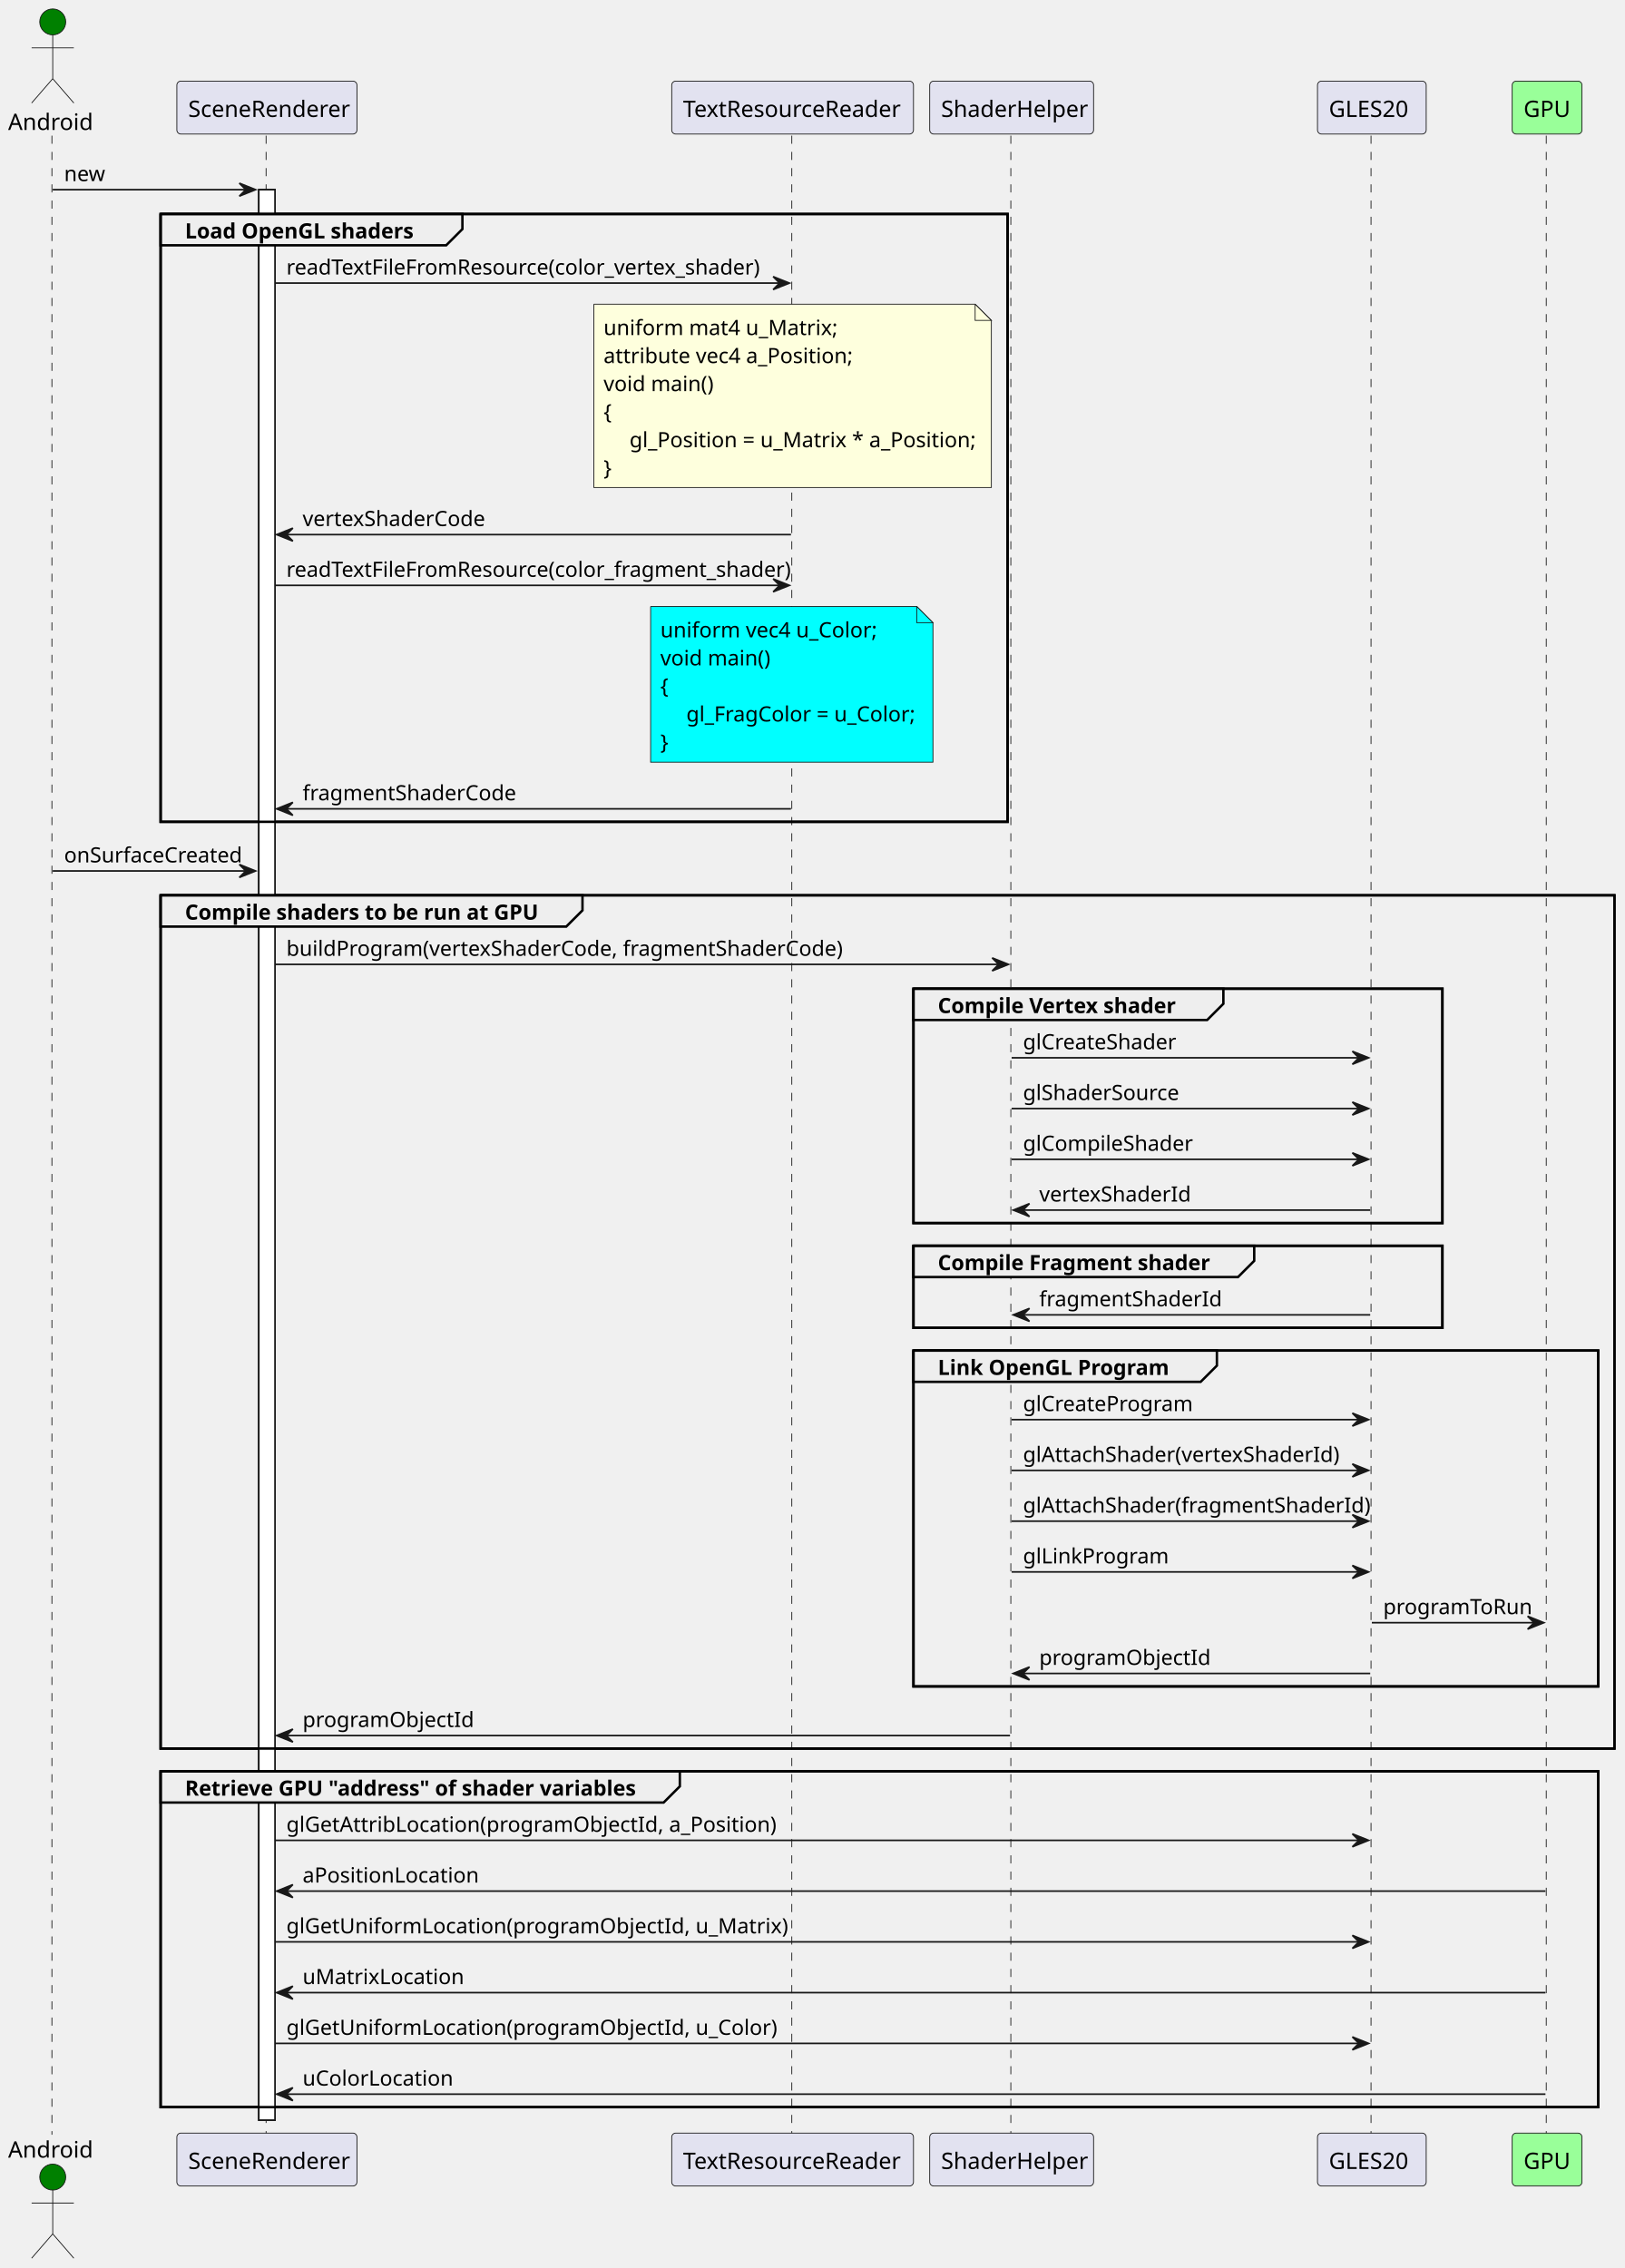
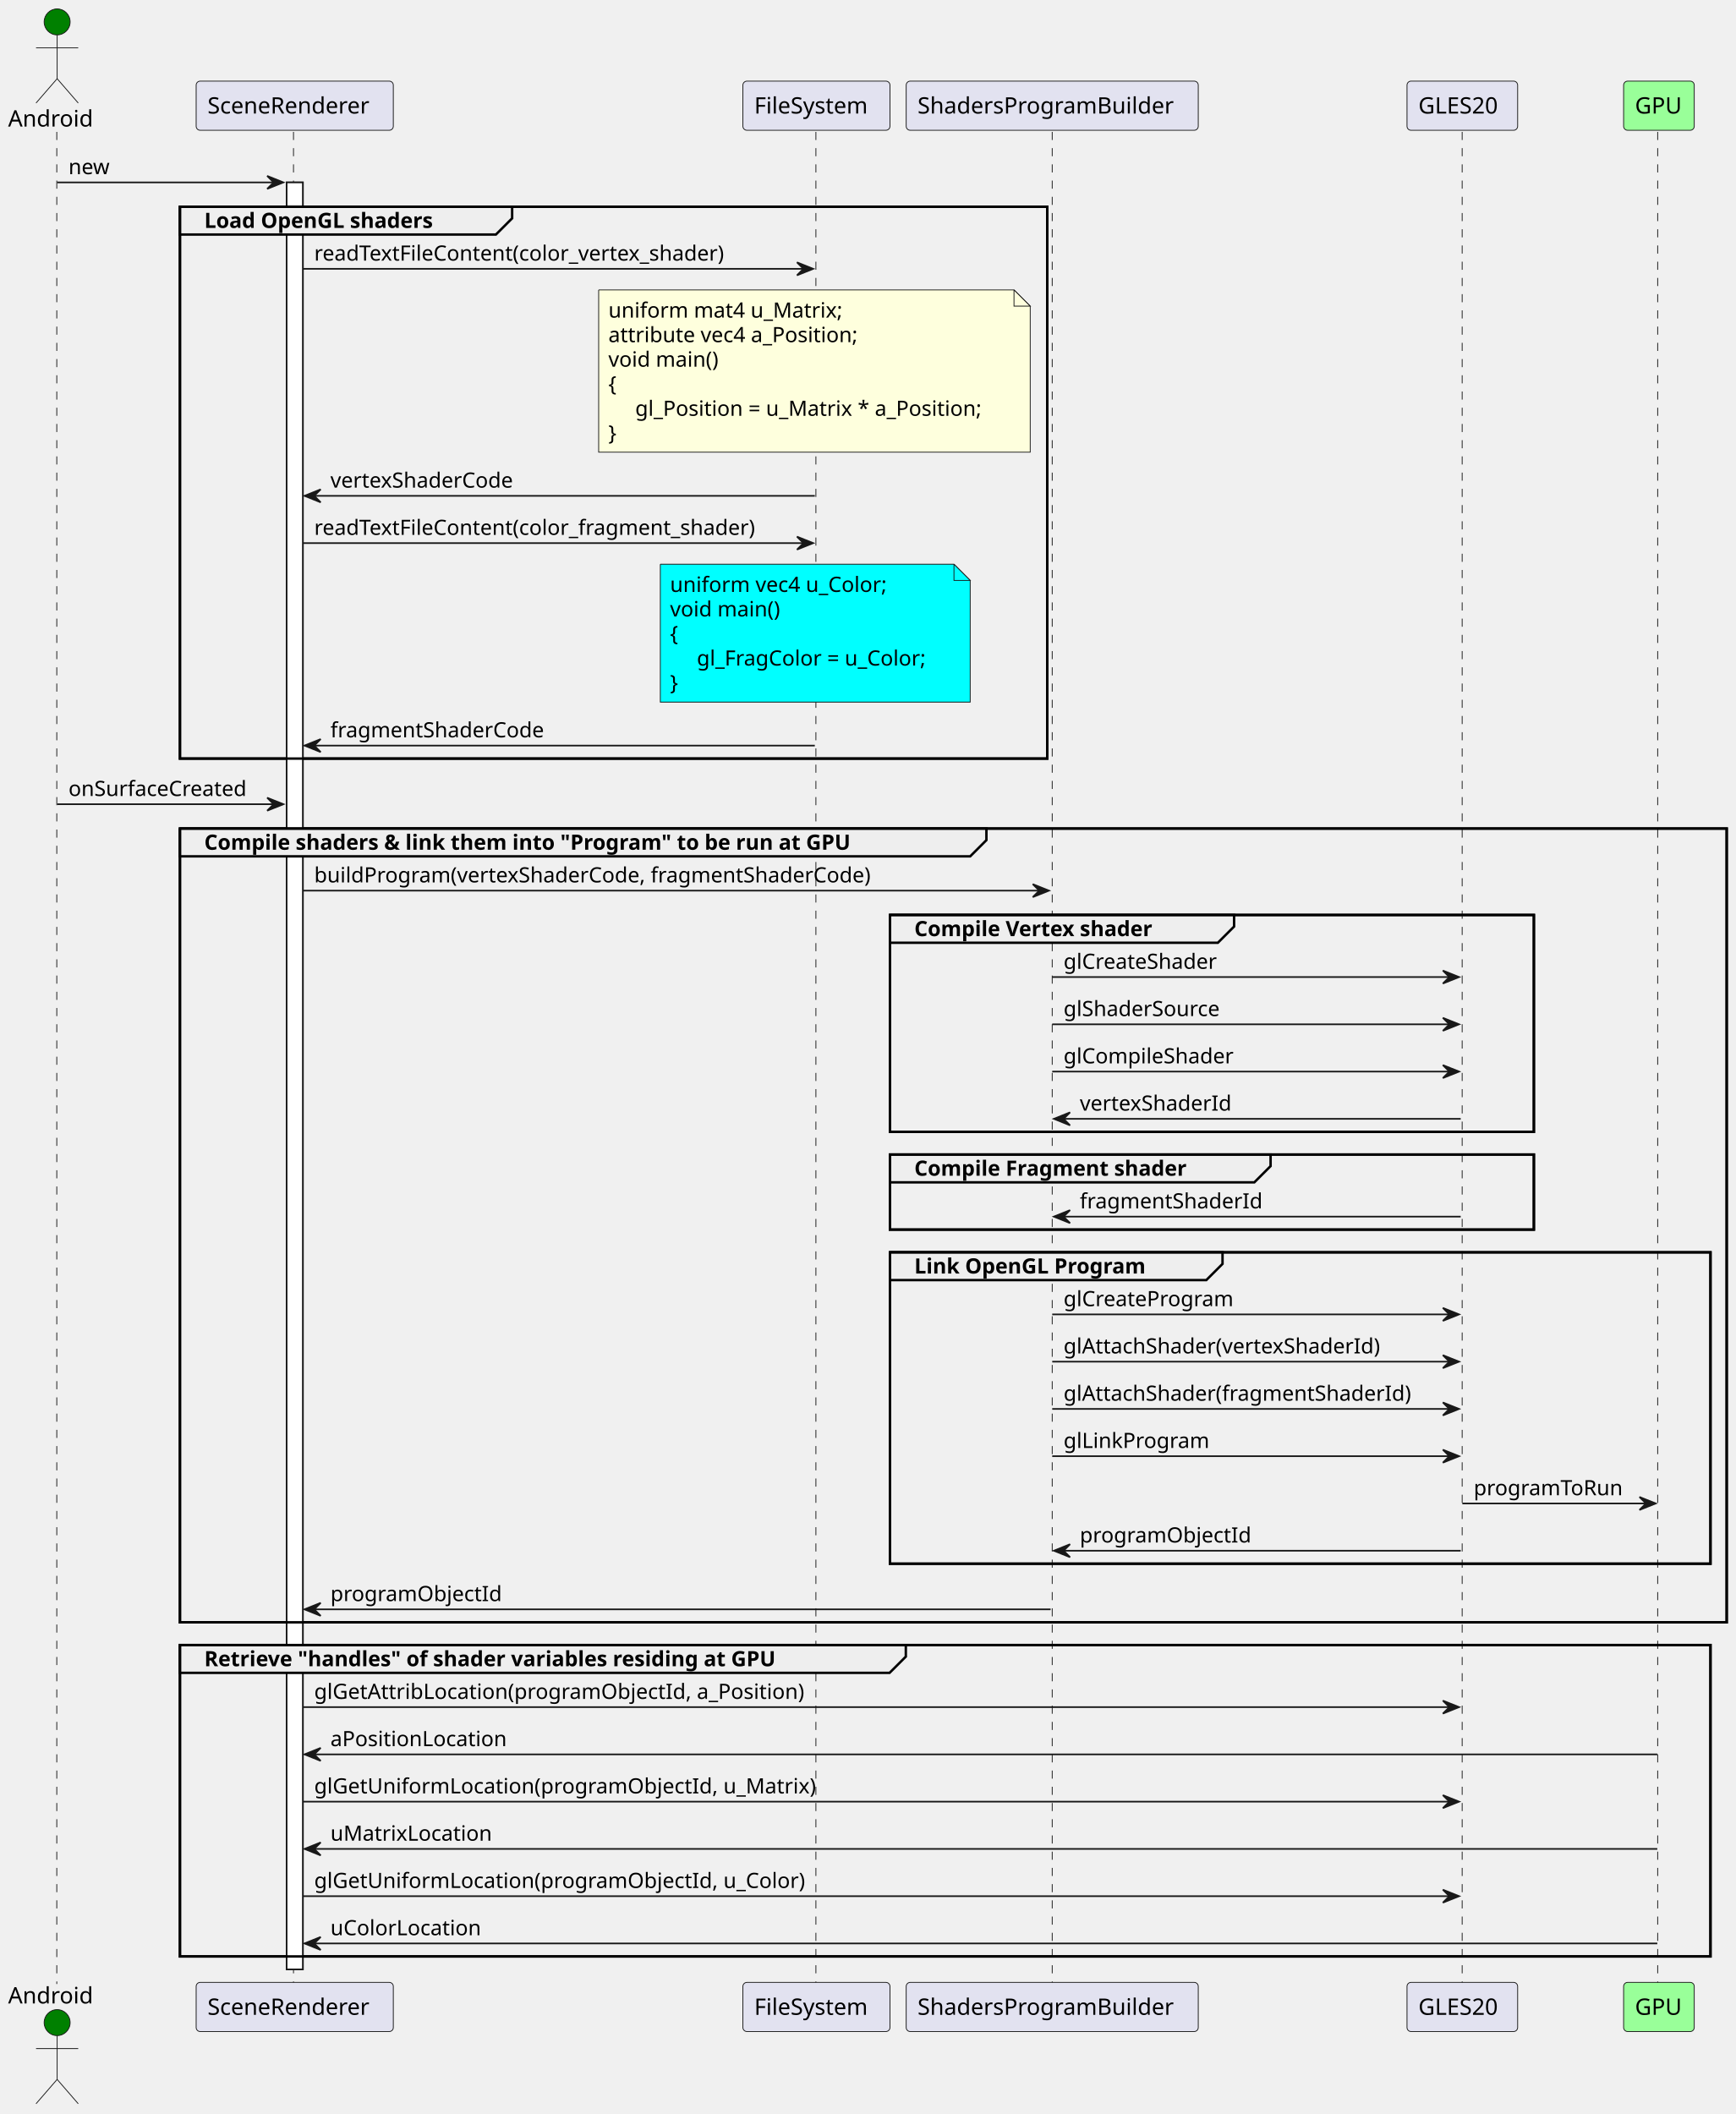
- <svg xmlns="http://www.w3.org/2000/svg" contentStyleType="text/css" height="1398px" preserveAspectRatio="none" style="width:1001px;height:1398px;background:#FFFFFF;" version="1.1" viewBox="0 0 1001 1398" width="1001px" zoomAndPan="magnify">
+ <svg xmlns="http://www.w3.org/2000/svg" contentStyleType="text/css" height="1303px" preserveAspectRatio="none" style="width:1070px;height:1303px;background:#FFFFFF;" version="1.1" viewBox="0 0 1070 1303" width="1070px" zoomAndPan="magnify">
  <defs />
  <g>
-     <rect fill="#FFFFFF" height="1189.932" style="stroke:#181818;stroke-width:1.0;" width="10" x="159.5" y="116.912" />
-     <rect fill="none" height="374.656" style="stroke:#000000;stroke-width:1.5;" width="522" x="99" y="131.912" />
-     <rect fill="none" height="525.947" style="stroke:#000000;stroke-width:1.5;" width="896" x="99" y="551.859" />
-     <rect fill="none" height="144.455" style="stroke:#000000;stroke-width:1.5;" width="326" x="563" y="609.441" />
-     <rect fill="none" height="50.582" style="stroke:#000000;stroke-width:1.5;" width="326" x="563" y="767.896" />
-     <rect fill="none" height="207.037" style="stroke:#000000;stroke-width:1.5;" width="422" x="563" y="832.479" />
-     <rect fill="none" height="207.037" style="stroke:#000000;stroke-width:1.5;" width="886" x="99" y="1091.807" />
-     <line style="stroke:#181818;stroke-width:0.5;stroke-dasharray:5.0,5.0;" x1="32" x2="32" y1="83.621" y2="1315.844" />
-     <line style="stroke:#181818;stroke-width:0.5;stroke-dasharray:5.0,5.0;" x1="164" x2="164" y1="83.621" y2="1315.844" />
-     <line style="stroke:#181818;stroke-width:0.5;stroke-dasharray:5.0,5.0;" x1="488" x2="488" y1="83.621" y2="1315.844" />
-     <line style="stroke:#181818;stroke-width:0.5;stroke-dasharray:5.0,5.0;" x1="623" x2="623" y1="83.621" y2="1315.844" />
-     <line style="stroke:#181818;stroke-width:0.5;stroke-dasharray:5.0,5.0;" x1="845" x2="845" y1="83.621" y2="1315.844" />
-     <line style="stroke:#181818;stroke-width:0.5;stroke-dasharray:5.0,5.0;" x1="953" x2="953" y1="83.621" y2="1315.844" />
-     <text fill="#000000" font-family="sans-serif" font-size="14" lengthAdjust="spacing" textLength="49" x="5" y="80.107">Android</text>
-     <ellipse cx="32.5" cy="13.5" fill="#008000" rx="8" ry="8" style="stroke:#181818;stroke-width:0.5;" />
-     <path d="M32.5,21.5 L32.5,48.5 M19.5,29.5 L45.5,29.5 M32.5,48.5 L19.5,63.5 M32.5,48.5 L45.5,63.5 " fill="none" style="stroke:#181818;stroke-width:0.5;" />
-     <text fill="#000000" font-family="sans-serif" font-size="14" lengthAdjust="spacing" textLength="49" x="5" y="1329.951">Android</text>
-     <ellipse cx="32.5" cy="1341.965" fill="#008000" rx="8" ry="8" style="stroke:#181818;stroke-width:0.5;" />
-     <path d="M32.5,1349.965 L32.5,1376.965 M19.5,1357.965 L45.5,1357.965 M32.5,1376.965 L19.5,1391.965 M32.5,1376.965 L45.5,1391.965 " fill="none" style="stroke:#181818;stroke-width:0.5;" />
-     <rect fill="#E2E2F0" height="32.621" rx="2.5" ry="2.5" style="stroke:#181818;stroke-width:0.5;" width="111" x="109" y="50" />
-     <text fill="#000000" font-family="sans-serif" font-size="14" lengthAdjust="spacing" textLength="97" x="116" y="72.107">SceneRenderer</text>
-     <rect fill="#E2E2F0" height="32.621" rx="2.5" ry="2.5" style="stroke:#181818;stroke-width:0.5;" width="111" x="109" y="1314.844" />
-     <text fill="#000000" font-family="sans-serif" font-size="14" lengthAdjust="spacing" textLength="97" x="116" y="1336.951">SceneRenderer</text>
-     <rect fill="#E2E2F0" height="32.621" rx="2.5" ry="2.5" style="stroke:#181818;stroke-width:0.5;" width="149" x="414" y="50" />
-     <text fill="#000000" font-family="sans-serif" font-size="14" lengthAdjust="spacing" textLength="135" x="421" y="72.107">TextResourceReader</text>
-     <rect fill="#E2E2F0" height="32.621" rx="2.5" ry="2.5" style="stroke:#181818;stroke-width:0.5;" width="149" x="414" y="1314.844" />
-     <text fill="#000000" font-family="sans-serif" font-size="14" lengthAdjust="spacing" textLength="135" x="421" y="1336.951">TextResourceReader</text>
-     <rect fill="#E2E2F0" height="32.621" rx="2.5" ry="2.5" style="stroke:#181818;stroke-width:0.5;" width="101" x="573" y="50" />
-     <text fill="#000000" font-family="sans-serif" font-size="14" lengthAdjust="spacing" textLength="87" x="580" y="72.107">ShaderHelper</text>
-     <rect fill="#E2E2F0" height="32.621" rx="2.5" ry="2.5" style="stroke:#181818;stroke-width:0.5;" width="101" x="573" y="1314.844" />
-     <text fill="#000000" font-family="sans-serif" font-size="14" lengthAdjust="spacing" textLength="87" x="580" y="1336.951">ShaderHelper</text>
-     <rect fill="#E2E2F0" height="32.621" rx="2.5" ry="2.5" style="stroke:#181818;stroke-width:0.5;" width="67" x="812" y="50" />
-     <text fill="#000000" font-family="sans-serif" font-size="14" lengthAdjust="spacing" textLength="53" x="819" y="72.107">GLES20</text>
-     <rect fill="#E2E2F0" height="32.621" rx="2.5" ry="2.5" style="stroke:#181818;stroke-width:0.5;" width="67" x="812" y="1314.844" />
-     <text fill="#000000" font-family="sans-serif" font-size="14" lengthAdjust="spacing" textLength="53" x="819" y="1336.951">GLES20</text>
-     <rect fill="#99FF99" height="32.621" rx="2.5" ry="2.5" style="stroke:#181818;stroke-width:0.5;" width="43" x="932" y="50" />
-     <text fill="#000000" font-family="sans-serif" font-size="14" lengthAdjust="spacing" textLength="29" x="939" y="72.107">GPU</text>
-     <rect fill="#99FF99" height="32.621" rx="2.5" ry="2.5" style="stroke:#181818;stroke-width:0.5;" width="43" x="932" y="1314.844" />
-     <text fill="#000000" font-family="sans-serif" font-size="14" lengthAdjust="spacing" textLength="29" x="939" y="1336.951">GPU</text>
-     <rect fill="#FFFFFF" height="1189.932" style="stroke:#181818;stroke-width:1.0;" width="10" x="159.5" y="116.912" />
-     <polygon fill="#181818" points="147.5,112.912,157.5,116.912,147.5,120.912,151.5,116.912" style="stroke:#181818;stroke-width:1.0;" />
-     <line style="stroke:#181818;stroke-width:1.0;" x1="32.5" x2="153.5" y1="116.912" y2="116.912" />
-     <text fill="#000000" font-family="sans-serif" font-size="13" lengthAdjust="spacing" textLength="23" x="39.5" y="111.649">new</text>
-     <path d="M99,131.912 L285,131.912 L285,141.203 L275,151.203 L99,151.203 L99,131.912 " fill="#EEEEEE" style="stroke:#000000;stroke-width:1.5;" />
-     <rect fill="none" height="374.656" style="stroke:#000000;stroke-width:1.5;" width="522" x="99" y="131.912" />
-     <text fill="#000000" font-family="sans-serif" font-size="13" font-weight="bold" lengthAdjust="spacing" textLength="141" x="114" y="146.94">Load OpenGL shaders</text>
-     <polygon fill="#181818" points="476.5,170.494,486.5,174.494,476.5,178.494,480.5,174.494" style="stroke:#181818;stroke-width:1.0;" />
-     <line style="stroke:#181818;stroke-width:1.0;" x1="169.5" x2="482.5" y1="174.494" y2="174.494" />
-     <text fill="#000000" font-family="sans-serif" font-size="13" lengthAdjust="spacing" textLength="279" x="176.5" y="169.231">readTextFileFromResource(color_vertex_shader)</text>
-     <path d="M366,187.494 L366,300.494 L611,300.494 L611,197.494 L601,187.494 L366,187.494 " fill="#FEFFDD" style="stroke:#181818;stroke-width:0.5;" />
-     <path d="M601,187.494 L601,197.494 L611,197.494 L601,187.494 " fill="#FEFFDD" style="stroke:#181818;stroke-width:0.5;" />
-     <text fill="#000000" font-family="sans-serif" font-size="13" lengthAdjust="spacing" textLength="133" x="372" y="206.523">uniform mat4 u_Matrix;</text>
-     <text fill="#000000" font-family="sans-serif" font-size="13" lengthAdjust="spacing" textLength="146" x="372" y="223.814">attribute vec4 a_Position;</text>
-     <text fill="#000000" font-family="sans-serif" font-size="13" lengthAdjust="spacing" textLength="62" x="372" y="241.105">void main()</text>
-     <text fill="#000000" font-family="sans-serif" font-size="13" lengthAdjust="spacing" textLength="4" x="372" y="258.396">{</text>
-     <text fill="#000000" font-family="sans-serif" font-size="13" lengthAdjust="spacing" textLength="208" x="388" y="275.687">gl_Position = u_Matrix * a_Position;</text>
-     <text fill="#000000" font-family="sans-serif" font-size="13" lengthAdjust="spacing" textLength="4" x="372" y="292.978">}</text>
-     <polygon fill="#181818" points="180.5,325.531,170.5,329.531,180.5,333.531,176.5,329.531" style="stroke:#181818;stroke-width:1.0;" />
-     <line style="stroke:#181818;stroke-width:1.0;" x1="174.5" x2="487.5" y1="329.531" y2="329.531" />
-     <text fill="#000000" font-family="sans-serif" font-size="13" lengthAdjust="spacing" textLength="105" x="186.5" y="324.269">vertexShaderCode</text>
-     <polygon fill="#181818" points="476.5,356.822,486.5,360.822,476.5,364.822,480.5,360.822" style="stroke:#181818;stroke-width:1.0;" />
-     <line style="stroke:#181818;stroke-width:1.0;" x1="169.5" x2="482.5" y1="360.822" y2="360.822" />
-     <text fill="#000000" font-family="sans-serif" font-size="13" lengthAdjust="spacing" textLength="295" x="176.5" y="355.56">readTextFileFromResource(color_fragment_shader)</text>
-     <path d="M401,373.822 L401,469.822 L575,469.822 L575,383.822 L565,373.822 L401,373.822 " fill="#00FFFF" style="stroke:#181818;stroke-width:0.5;" />
-     <path d="M565,373.822 L565,383.822 L575,383.822 L565,373.822 " fill="#00FFFF" style="stroke:#181818;stroke-width:0.5;" />
-     <text fill="#000000" font-family="sans-serif" font-size="13" lengthAdjust="spacing" textLength="124" x="407" y="392.851">uniform vec4 u_Color;</text>
-     <text fill="#000000" font-family="sans-serif" font-size="13" lengthAdjust="spacing" textLength="62" x="407" y="410.142">void main()</text>
-     <text fill="#000000" font-family="sans-serif" font-size="13" lengthAdjust="spacing" textLength="4" x="407" y="427.433">{</text>
-     <text fill="#000000" font-family="sans-serif" font-size="13" lengthAdjust="spacing" textLength="137" x="423" y="444.724">gl_FragColor = u_Color;</text>
-     <text fill="#000000" font-family="sans-serif" font-size="13" lengthAdjust="spacing" textLength="4" x="407" y="462.015">}</text>
-     <polygon fill="#181818" points="180.5,494.568,170.5,498.568,180.5,502.568,176.5,498.568" style="stroke:#181818;stroke-width:1.0;" />
-     <line style="stroke:#181818;stroke-width:1.0;" x1="174.5" x2="487.5" y1="498.568" y2="498.568" />
-     <text fill="#000000" font-family="sans-serif" font-size="13" lengthAdjust="spacing" textLength="121" x="186.5" y="493.306">fragmentShaderCode</text>
-     <polygon fill="#181818" points="147.5,532.859,157.5,536.859,147.5,540.859,151.5,536.859" style="stroke:#181818;stroke-width:1.0;" />
-     <line style="stroke:#181818;stroke-width:1.0;" x1="32.5" x2="153.5" y1="536.859" y2="536.859" />
-     <text fill="#000000" font-family="sans-serif" font-size="13" lengthAdjust="spacing" textLength="103" x="39.5" y="531.597">onSurfaceCreated</text>
-     <path d="M99,551.859 L359,551.859 L359,561.15 L349,571.15 L99,571.15 L99,551.859 " fill="#EEEEEE" style="stroke:#000000;stroke-width:1.5;" />
-     <rect fill="none" height="525.947" style="stroke:#000000;stroke-width:1.5;" width="896" x="99" y="551.859" />
-     <text fill="#000000" font-family="sans-serif" font-size="13" font-weight="bold" lengthAdjust="spacing" textLength="215" x="114" y="566.888">Compile shaders to be run at GPU</text>
-     <polygon fill="#181818" points="611.5,590.441,621.5,594.441,611.5,598.441,615.5,594.441" style="stroke:#181818;stroke-width:1.0;" />
-     <line style="stroke:#181818;stroke-width:1.0;" x1="169.5" x2="617.5" y1="594.441" y2="594.441" />
-     <text fill="#000000" font-family="sans-serif" font-size="13" lengthAdjust="spacing" textLength="318" x="176.5" y="589.179">buildProgram(vertexShaderCode, fragmentShaderCode)</text>
-     <path d="M563,609.441 L754,609.441 L754,618.732 L744,628.732 L563,628.732 L563,609.441 " fill="#EEEEEE" style="stroke:#000000;stroke-width:1.5;" />
-     <rect fill="none" height="144.455" style="stroke:#000000;stroke-width:1.5;" width="326" x="563" y="609.441" />
-     <text fill="#000000" font-family="sans-serif" font-size="13" font-weight="bold" lengthAdjust="spacing" textLength="146" x="578" y="624.47">Compile Vertex shader</text>
-     <polygon fill="#181818" points="833.5,648.023,843.5,652.023,833.5,656.023,837.5,652.023" style="stroke:#181818;stroke-width:1.0;" />
-     <line style="stroke:#181818;stroke-width:1.0;" x1="623.5" x2="839.5" y1="652.023" y2="652.023" />
-     <text fill="#000000" font-family="sans-serif" font-size="13" lengthAdjust="spacing" textLength="89" x="630.5" y="646.761">glCreateShader</text>
-     <polygon fill="#181818" points="833.5,679.314,843.5,683.314,833.5,687.314,837.5,683.314" style="stroke:#181818;stroke-width:1.0;" />
-     <line style="stroke:#181818;stroke-width:1.0;" x1="623.5" x2="839.5" y1="683.314" y2="683.314" />
-     <text fill="#000000" font-family="sans-serif" font-size="13" lengthAdjust="spacing" textLength="92" x="630.5" y="678.052">glShaderSource</text>
-     <polygon fill="#181818" points="833.5,710.606,843.5,714.606,833.5,718.606,837.5,714.606" style="stroke:#181818;stroke-width:1.0;" />
-     <line style="stroke:#181818;stroke-width:1.0;" x1="623.5" x2="839.5" y1="714.606" y2="714.606" />
-     <text fill="#000000" font-family="sans-serif" font-size="13" lengthAdjust="spacing" textLength="98" x="630.5" y="709.343">glCompileShader</text>
-     <polygon fill="#181818" points="634.5,741.896,624.5,745.896,634.5,749.896,630.5,745.896" style="stroke:#181818;stroke-width:1.0;" />
-     <line style="stroke:#181818;stroke-width:1.0;" x1="628.5" x2="844.5" y1="745.896" y2="745.896" />
-     <text fill="#000000" font-family="sans-serif" font-size="13" lengthAdjust="spacing" textLength="85" x="640.5" y="740.634">vertexShaderId</text>
-     <path d="M563,767.896 L773,767.896 L773,777.188 L763,787.188 L563,787.188 L563,767.896 " fill="#EEEEEE" style="stroke:#000000;stroke-width:1.5;" />
-     <rect fill="none" height="50.582" style="stroke:#000000;stroke-width:1.5;" width="326" x="563" y="767.896" />
-     <text fill="#000000" font-family="sans-serif" font-size="13" font-weight="bold" lengthAdjust="spacing" textLength="165" x="578" y="782.925">Compile Fragment shader</text>
-     <polygon fill="#181818" points="634.5,806.479,624.5,810.479,634.5,814.479,630.5,810.479" style="stroke:#181818;stroke-width:1.0;" />
-     <line style="stroke:#181818;stroke-width:1.0;" x1="628.5" x2="844.5" y1="810.479" y2="810.479" />
-     <text fill="#000000" font-family="sans-serif" font-size="13" lengthAdjust="spacing" textLength="101" x="640.5" y="805.216">fragmentShaderId</text>
-     <path d="M563,832.479 L750,832.479 L750,841.769 L740,851.769 L563,851.769 L563,832.479 " fill="#EEEEEE" style="stroke:#000000;stroke-width:1.5;" />
-     <rect fill="none" height="207.037" style="stroke:#000000;stroke-width:1.5;" width="422" x="563" y="832.479" />
-     <text fill="#000000" font-family="sans-serif" font-size="13" font-weight="bold" lengthAdjust="spacing" textLength="142" x="578" y="847.507">Link OpenGL Program</text>
-     <polygon fill="#181818" points="833.5,871.061,843.5,875.061,833.5,879.061,837.5,875.061" style="stroke:#181818;stroke-width:1.0;" />
-     <line style="stroke:#181818;stroke-width:1.0;" x1="623.5" x2="839.5" y1="875.061" y2="875.061" />
-     <text fill="#000000" font-family="sans-serif" font-size="13" lengthAdjust="spacing" textLength="97" x="630.5" y="869.798">glCreateProgram</text>
-     <polygon fill="#181818" points="833.5,902.352,843.5,906.352,833.5,910.352,837.5,906.352" style="stroke:#181818;stroke-width:1.0;" />
-     <line style="stroke:#181818;stroke-width:1.0;" x1="623.5" x2="839.5" y1="906.352" y2="906.352" />
-     <text fill="#000000" font-family="sans-serif" font-size="13" lengthAdjust="spacing" textLength="182" x="630.5" y="901.089">glAttachShader(vertexShaderId)</text>
-     <polygon fill="#181818" points="833.5,933.643,843.5,937.643,833.5,941.643,837.5,937.643" style="stroke:#181818;stroke-width:1.0;" />
-     <line style="stroke:#181818;stroke-width:1.0;" x1="623.5" x2="839.5" y1="937.643" y2="937.643" />
-     <text fill="#000000" font-family="sans-serif" font-size="13" lengthAdjust="spacing" textLength="198" x="630.5" y="932.38">glAttachShader(fragmentShaderId)</text>
-     <polygon fill="#181818" points="833.5,964.934,843.5,968.934,833.5,972.934,837.5,968.934" style="stroke:#181818;stroke-width:1.0;" />
-     <line style="stroke:#181818;stroke-width:1.0;" x1="623.5" x2="839.5" y1="968.934" y2="968.934" />
-     <text fill="#000000" font-family="sans-serif" font-size="13" lengthAdjust="spacing" textLength="83" x="630.5" y="963.671">glLinkProgram</text>
-     <polygon fill="#181818" points="941.5,996.225,951.5,1000.225,941.5,1004.225,945.5,1000.225" style="stroke:#181818;stroke-width:1.0;" />
-     <line style="stroke:#181818;stroke-width:1.0;" x1="845.5" x2="947.5" y1="1000.225" y2="1000.225" />
-     <text fill="#000000" font-family="sans-serif" font-size="13" lengthAdjust="spacing" textLength="84" x="852.5" y="994.962">programToRun</text>
-     <polygon fill="#181818" points="634.5,1027.516,624.5,1031.516,634.5,1035.516,630.5,1031.516" style="stroke:#181818;stroke-width:1.0;" />
-     <line style="stroke:#181818;stroke-width:1.0;" x1="628.5" x2="844.5" y1="1031.516" y2="1031.516" />
-     <text fill="#000000" font-family="sans-serif" font-size="13" lengthAdjust="spacing" textLength="95" x="640.5" y="1026.253">programObjectId</text>
-     <polygon fill="#181818" points="180.5,1065.807,170.5,1069.807,180.5,1073.807,176.5,1069.807" style="stroke:#181818;stroke-width:1.0;" />
-     <line style="stroke:#181818;stroke-width:1.0;" x1="174.5" x2="622.5" y1="1069.807" y2="1069.807" />
-     <text fill="#000000" font-family="sans-serif" font-size="13" lengthAdjust="spacing" textLength="95" x="186.5" y="1064.544">programObjectId</text>
-     <path d="M99,1091.807 L419,1091.807 L419,1101.098 L409,1111.098 L99,1111.098 L99,1091.807 " fill="#EEEEEE" style="stroke:#000000;stroke-width:1.5;" />
-     <rect fill="none" height="207.037" style="stroke:#000000;stroke-width:1.5;" width="886" x="99" y="1091.807" />
-     <text fill="#000000" font-family="sans-serif" font-size="13" font-weight="bold" lengthAdjust="spacing" textLength="275" x="114" y="1106.835">Retrieve GPU "address" of shader variables</text>
-     <polygon fill="#181818" points="833.5,1130.389,843.5,1134.389,833.5,1138.389,837.5,1134.389" style="stroke:#181818;stroke-width:1.0;" />
-     <line style="stroke:#181818;stroke-width:1.0;" x1="169.5" x2="839.5" y1="1134.389" y2="1134.389" />
-     <text fill="#000000" font-family="sans-serif" font-size="13" lengthAdjust="spacing" textLength="283" x="176.5" y="1129.126">glGetAttribLocation(programObjectId, a_Position)</text>
-     <polygon fill="#181818" points="180.5,1161.68,170.5,1165.68,180.5,1169.68,176.5,1165.68" style="stroke:#181818;stroke-width:1.0;" />
-     <line style="stroke:#181818;stroke-width:1.0;" x1="174.5" x2="952.5" y1="1165.68" y2="1165.68" />
-     <text fill="#000000" font-family="sans-serif" font-size="13" lengthAdjust="spacing" textLength="103" x="186.5" y="1160.417">aPositionLocation</text>
-     <polygon fill="#181818" points="833.5,1192.971,843.5,1196.971,833.5,1200.971,837.5,1196.971" style="stroke:#181818;stroke-width:1.0;" />
-     <line style="stroke:#181818;stroke-width:1.0;" x1="169.5" x2="839.5" y1="1196.971" y2="1196.971" />
-     <text fill="#000000" font-family="sans-serif" font-size="13" lengthAdjust="spacing" textLength="285" x="176.5" y="1191.708">glGetUniformLocation(programObjectId, u_Matrix)</text>
-     <polygon fill="#181818" points="180.5,1224.262,170.5,1228.262,180.5,1232.262,176.5,1228.262" style="stroke:#181818;stroke-width:1.0;" />
-     <line style="stroke:#181818;stroke-width:1.0;" x1="174.5" x2="952.5" y1="1228.262" y2="1228.262" />
-     <text fill="#000000" font-family="sans-serif" font-size="13" lengthAdjust="spacing" textLength="92" x="186.5" y="1222.999">uMatrixLocation</text>
-     <polygon fill="#181818" points="833.5,1255.553,843.5,1259.553,833.5,1263.553,837.5,1259.553" style="stroke:#181818;stroke-width:1.0;" />
-     <line style="stroke:#181818;stroke-width:1.0;" x1="169.5" x2="839.5" y1="1259.553" y2="1259.553" />
-     <text fill="#000000" font-family="sans-serif" font-size="13" lengthAdjust="spacing" textLength="279" x="176.5" y="1254.29">glGetUniformLocation(programObjectId, u_Color)</text>
-     <polygon fill="#181818" points="180.5,1286.844,170.5,1290.844,180.5,1294.844,176.5,1290.844" style="stroke:#181818;stroke-width:1.0;" />
-     <line style="stroke:#181818;stroke-width:1.0;" x1="174.5" x2="952.5" y1="1290.844" y2="1290.844" />
-     <text fill="#000000" font-family="sans-serif" font-size="13" lengthAdjust="spacing" textLength="86" x="186.5" y="1285.581">uColorLocation</text>
+     <rect fill="#FFFFFF" height="1101.445" style="stroke:#181818;stroke-width:1.0;" width="10" x="176.668" y="112.43" />
+     <rect fill="none" height="340.125" style="stroke:#000000;stroke-width:1.5;" width="534.582" x="110.907" y="127.43" />
+     <rect fill="none" height="489.258" style="stroke:#000000;stroke-width:1.5;" width="953.384" x="110.907" y="510.688" />
+     <rect fill="none" height="133.664" style="stroke:#000000;stroke-width:1.5;" width="396.886" x="548.551" y="563.953" />
+     <rect fill="none" height="46.266" style="stroke:#000000;stroke-width:1.5;" width="396.886" x="548.551" y="711.617" />
+     <rect fill="none" height="191.93" style="stroke:#000000;stroke-width:1.5;" width="505.74" x="548.551" y="771.883" />
+     <rect fill="none" height="191.93" style="stroke:#000000;stroke-width:1.5;" width="943.384" x="110.907" y="1013.945" />
+     <line style="stroke:#181818;stroke-width:0.5;stroke-dasharray:5.0,5.0;" x1="35" x2="35" y1="81.297" y2="1222.875" />
+     <line style="stroke:#181818;stroke-width:0.5;stroke-dasharray:5.0,5.0;" x1="180.907" x2="180.907" y1="81.297" y2="1222.875" />
+     <line style="stroke:#181818;stroke-width:0.5;stroke-dasharray:5.0,5.0;" x1="502.899" x2="502.899" y1="81.297" y2="1222.875" />
+     <line style="stroke:#181818;stroke-width:0.5;stroke-dasharray:5.0,5.0;" x1="648.551" x2="648.551" y1="81.297" y2="1222.875" />
+     <line style="stroke:#181818;stroke-width:0.5;stroke-dasharray:5.0,5.0;" x1="901.241" x2="901.241" y1="81.297" y2="1222.875" />
+     <line style="stroke:#181818;stroke-width:0.5;stroke-dasharray:5.0,5.0;" x1="1021.752" x2="1021.752" y1="81.297" y2="1222.875" />
+     <text fill="#000000" font-family="sans-serif" font-size="14" lengthAdjust="spacing" textLength="54.435" x="5" y="77.995">Android</text>
+     <ellipse cx="35.217" cy="13.5" fill="#008000" rx="8" ry="8" style="stroke:#181818;stroke-width:0.5;" />
+     <path d="M35.217,21.5 L35.217,48.5 M22.217,29.5 L48.217,29.5 M35.217,48.5 L22.217,63.5 M35.217,48.5 L48.217,63.5 " fill="none" style="stroke:#181818;stroke-width:0.5;" />
+     <text fill="#000000" font-family="sans-serif" font-size="14" lengthAdjust="spacing" textLength="54.435" x="5" y="1234.87">Android</text>
+     <ellipse cx="35.217" cy="1246.672" fill="#008000" rx="8" ry="8" style="stroke:#181818;stroke-width:0.5;" />
+     <path d="M35.217,1254.672 L35.217,1281.672 M22.217,1262.672 L48.217,1262.672 M35.217,1281.672 L22.217,1296.672 M35.217,1281.672 L48.217,1296.672 " fill="none" style="stroke:#181818;stroke-width:0.5;" />
+     <rect fill="#E2E2F0" height="30.297" rx="2.5" ry="2.5" style="stroke:#181818;stroke-width:0.5;" width="121.522" x="120.907" y="50" />
+     <text fill="#000000" font-family="sans-serif" font-size="14" lengthAdjust="spacing" textLength="107.522" x="127.907" y="69.995">SceneRenderer</text>
+     <rect fill="#E2E2F0" height="30.297" rx="2.5" ry="2.5" style="stroke:#181818;stroke-width:0.5;" width="121.522" x="120.907" y="1221.875" />
+     <text fill="#000000" font-family="sans-serif" font-size="14" lengthAdjust="spacing" textLength="107.522" x="127.907" y="1241.87">SceneRenderer</text>
+     <rect fill="#E2E2F0" height="30.297" rx="2.5" ry="2.5" style="stroke:#181818;stroke-width:0.5;" width="90.651" x="457.899" y="50" />
+     <text fill="#000000" font-family="sans-serif" font-size="14" lengthAdjust="spacing" textLength="76.651" x="464.899" y="69.995">FileSystem</text>
+     <rect fill="#E2E2F0" height="30.297" rx="2.5" ry="2.5" style="stroke:#181818;stroke-width:0.5;" width="90.651" x="457.899" y="1221.875" />
+     <text fill="#000000" font-family="sans-serif" font-size="14" lengthAdjust="spacing" textLength="76.651" x="464.899" y="1241.87">FileSystem</text>
+     <rect fill="#E2E2F0" height="30.297" rx="2.5" ry="2.5" style="stroke:#181818;stroke-width:0.5;" width="180.024" x="558.551" y="50" />
+     <text fill="#000000" font-family="sans-serif" font-size="14" lengthAdjust="spacing" textLength="166.024" x="565.551" y="69.995">ShadersProgramBuilder</text>
+     <rect fill="#E2E2F0" height="30.297" rx="2.5" ry="2.5" style="stroke:#181818;stroke-width:0.5;" width="180.024" x="558.551" y="1221.875" />
+     <text fill="#000000" font-family="sans-serif" font-size="14" lengthAdjust="spacing" textLength="166.024" x="565.551" y="1241.87">ShadersProgramBuilder</text>
+     <rect fill="#E2E2F0" height="30.297" rx="2.5" ry="2.5" style="stroke:#181818;stroke-width:0.5;" width="68.195" x="867.241" y="50" />
+     <text fill="#000000" font-family="sans-serif" font-size="14" lengthAdjust="spacing" textLength="54.195" x="874.241" y="69.995">GLES20</text>
+     <rect fill="#E2E2F0" height="30.297" rx="2.5" ry="2.5" style="stroke:#181818;stroke-width:0.5;" width="68.195" x="867.241" y="1221.875" />
+     <text fill="#000000" font-family="sans-serif" font-size="14" lengthAdjust="spacing" textLength="54.195" x="874.241" y="1241.87">GLES20</text>
+     <rect fill="#99FF99" height="30.297" rx="2.5" ry="2.5" style="stroke:#181818;stroke-width:0.5;" width="43.538" x="1000.752" y="50" />
+     <text fill="#000000" font-family="sans-serif" font-size="14" lengthAdjust="spacing" textLength="29.538" x="1007.752" y="69.995">GPU</text>
+     <rect fill="#99FF99" height="30.297" rx="2.5" ry="2.5" style="stroke:#181818;stroke-width:0.5;" width="43.538" x="1000.752" y="1221.875" />
+     <text fill="#000000" font-family="sans-serif" font-size="14" lengthAdjust="spacing" textLength="29.538" x="1007.752" y="1241.87">GPU</text>
+     <rect fill="#FFFFFF" height="1101.445" style="stroke:#181818;stroke-width:1.0;" width="10" x="176.668" y="112.43" />
+     <polygon fill="#181818" points="164.668,108.43,174.668,112.43,164.668,116.43,168.668,112.43" style="stroke:#181818;stroke-width:1.0;" />
+     <line style="stroke:#181818;stroke-width:1.0;" x1="35.217" x2="170.668" y1="112.43" y2="112.43" />
+     <text fill="#000000" font-family="sans-serif" font-size="13" lengthAdjust="spacing" textLength="26.87" x="42.217" y="107.364">new</text>
+     <path d="M110.907,127.43 L315.671,127.43 L315.671,134.562 L305.671,144.562 L110.907,144.562 L110.907,127.43 " fill="#EEEEEE" style="stroke:#000000;stroke-width:1.5;" />
+     <rect fill="none" height="340.125" style="stroke:#000000;stroke-width:1.5;" width="534.582" x="110.907" y="127.43" />
+     <text fill="#000000" font-family="sans-serif" font-size="13" font-weight="bold" lengthAdjust="spacing" textLength="159.764" x="125.907" y="140.497">Load OpenGL shaders</text>
+     <polygon fill="#181818" points="491.225,161.695,501.225,165.695,491.225,169.695,495.225,165.695" style="stroke:#181818;stroke-width:1.0;" />
+     <line style="stroke:#181818;stroke-width:1.0;" x1="186.668" x2="497.225" y1="165.695" y2="165.695" />
+     <text fill="#000000" font-family="sans-serif" font-size="13" lengthAdjust="spacing" textLength="274.244" x="193.668" y="160.629">readTextFileContent(color_vertex_shader)</text>
+     <path d="M369,178.695 L369,278.695 L635,278.695 L635,188.695 L625,178.695 L369,178.695 " fill="#FEFFDD" style="stroke:#181818;stroke-width:0.5;" />
+     <path d="M625,178.695 L625,188.695 L635,188.695 L625,178.695 " fill="#FEFFDD" style="stroke:#181818;stroke-width:0.5;" />
+     <text fill="#000000" font-family="sans-serif" font-size="13" lengthAdjust="spacing" textLength="152.94" x="375" y="195.762">uniform mat4 u_Matrix;</text>
+     <text fill="#000000" font-family="sans-serif" font-size="13" lengthAdjust="spacing" textLength="166.004" x="375" y="210.895">attribute vec4 a_Position;</text>
+     <text fill="#000000" font-family="sans-serif" font-size="13" lengthAdjust="spacing" textLength="74.268" x="375" y="226.028">void main()</text>
+     <text fill="#000000" font-family="sans-serif" font-size="13" lengthAdjust="spacing" textLength="8.271" x="375" y="241.161">{</text>
+     <text fill="#000000" font-family="sans-serif" font-size="13" lengthAdjust="spacing" textLength="228.96" x="391.529" y="256.293">gl_Position = u_Matrix * a_Position;</text>
+     <text fill="#000000" font-family="sans-serif" font-size="13" lengthAdjust="spacing" textLength="8.271" x="375" y="271.426">}</text>
+     <polygon fill="#181818" points="197.668,301.625,187.668,305.625,197.668,309.625,193.668,305.625" style="stroke:#181818;stroke-width:1.0;" />
+     <line style="stroke:#181818;stroke-width:1.0;" x1="191.668" x2="502.225" y1="305.625" y2="305.625" />
+     <text fill="#000000" font-family="sans-serif" font-size="13" lengthAdjust="spacing" textLength="121.158" x="203.668" y="300.559">vertexShaderCode</text>
+     <polygon fill="#181818" points="491.225,330.758,501.225,334.758,491.225,338.758,495.225,334.758" style="stroke:#181818;stroke-width:1.0;" />
+     <line style="stroke:#181818;stroke-width:1.0;" x1="186.668" x2="497.225" y1="334.758" y2="334.758" />
+     <text fill="#000000" font-family="sans-serif" font-size="13" lengthAdjust="spacing" textLength="292.557" x="193.668" y="329.692">readTextFileContent(color_fragment_shader)</text>
+     <path d="M407,347.758 L407,432.758 L598,432.758 L598,357.758 L588,347.758 L407,347.758 " fill="#00FFFF" style="stroke:#181818;stroke-width:0.5;" />
+     <path d="M588,347.758 L588,357.758 L598,357.758 L588,347.758 " fill="#00FFFF" style="stroke:#181818;stroke-width:0.5;" />
+     <text fill="#000000" font-family="sans-serif" font-size="13" lengthAdjust="spacing" textLength="143.064" x="413" y="364.825">uniform vec4 u_Color;</text>
+     <text fill="#000000" font-family="sans-serif" font-size="13" lengthAdjust="spacing" textLength="74.268" x="413" y="379.957">void main()</text>
+     <text fill="#000000" font-family="sans-serif" font-size="13" lengthAdjust="spacing" textLength="8.271" x="413" y="395.09">{</text>
+     <text fill="#000000" font-family="sans-serif" font-size="13" lengthAdjust="spacing" textLength="153.562" x="429.529" y="410.223">gl_FragColor = u_Color;</text>
+     <text fill="#000000" font-family="sans-serif" font-size="13" lengthAdjust="spacing" textLength="8.271" x="413" y="425.356">}</text>
+     <polygon fill="#181818" points="197.668,455.555,187.668,459.555,197.668,463.555,193.668,459.555" style="stroke:#181818;stroke-width:1.0;" />
+     <line style="stroke:#181818;stroke-width:1.0;" x1="191.668" x2="502.225" y1="459.555" y2="459.555" />
+     <text fill="#000000" font-family="sans-serif" font-size="13" lengthAdjust="spacing" textLength="139.471" x="203.668" y="454.489">fragmentShaderCode</text>
+     <polygon fill="#181818" points="164.668,491.688,174.668,495.688,164.668,499.688,168.668,495.688" style="stroke:#181818;stroke-width:1.0;" />
+     <line style="stroke:#181818;stroke-width:1.0;" x1="35.217" x2="170.668" y1="495.688" y2="495.688" />
+     <text fill="#000000" font-family="sans-serif" font-size="13" lengthAdjust="spacing" textLength="117.451" x="42.217" y="490.622">onSurfaceCreated</text>
+     <path d="M110.907,510.688 L608,510.688 L608,517.82 L598,527.82 L110.907,527.82 L110.907,510.688 " fill="#EEEEEE" style="stroke:#000000;stroke-width:1.5;" />
+     <rect fill="none" height="489.258" style="stroke:#000000;stroke-width:1.5;" width="953.384" x="110.907" y="510.688" />
+     <text fill="#000000" font-family="sans-serif" font-size="13" font-weight="bold" lengthAdjust="spacing" textLength="452.093" x="125.907" y="523.754">Compile shaders &amp; link them into "Program" to be run at GPU</text>
+     <polygon fill="#181818" points="636.563,544.953,646.563,548.953,636.563,552.953,640.563,548.953" style="stroke:#181818;stroke-width:1.0;" />
+     <line style="stroke:#181818;stroke-width:1.0;" x1="186.668" x2="642.563" y1="548.953" y2="548.953" />
+     <text fill="#000000" font-family="sans-serif" font-size="13" lengthAdjust="spacing" textLength="366.368" x="193.668" y="543.887">buildProgram(vertexShaderCode, fragmentShaderCode)</text>
+     <path d="M548.551,563.953 L760.659,563.953 L760.659,571.086 L750.659,581.086 L548.551,581.086 L548.551,563.953 " fill="#EEEEEE" style="stroke:#000000;stroke-width:1.5;" />
+     <rect fill="none" height="133.664" style="stroke:#000000;stroke-width:1.5;" width="396.886" x="548.551" y="563.953" />
+     <text fill="#000000" font-family="sans-serif" font-size="13" font-weight="bold" lengthAdjust="spacing" textLength="167.108" x="563.551" y="577.02">Compile Vertex shader</text>
+     <polygon fill="#181818" points="889.339,598.219,899.339,602.219,889.339,606.219,893.339,602.219" style="stroke:#181818;stroke-width:1.0;" />
+     <line style="stroke:#181818;stroke-width:1.0;" x1="648.563" x2="895.339" y1="602.219" y2="602.219" />
+     <text fill="#000000" font-family="sans-serif" font-size="13" lengthAdjust="spacing" textLength="101.397" x="655.563" y="597.153">glCreateShader</text>
+     <polygon fill="#181818" points="889.339,627.352,899.339,631.352,889.339,635.352,893.339,631.352" style="stroke:#181818;stroke-width:1.0;" />
+     <line style="stroke:#181818;stroke-width:1.0;" x1="648.563" x2="895.339" y1="631.352" y2="631.352" />
+     <text fill="#000000" font-family="sans-serif" font-size="13" lengthAdjust="spacing" textLength="102.851" x="655.563" y="626.286">glShaderSource</text>
+     <polygon fill="#181818" points="889.339,656.484,899.339,660.484,889.339,664.484,893.339,660.484" style="stroke:#181818;stroke-width:1.0;" />
+     <line style="stroke:#181818;stroke-width:1.0;" x1="648.563" x2="895.339" y1="660.484" y2="660.484" />
+     <text fill="#000000" font-family="sans-serif" font-size="13" lengthAdjust="spacing" textLength="111.084" x="655.563" y="655.418">glCompileShader</text>
+     <polygon fill="#181818" points="659.563,685.617,649.563,689.617,659.563,693.617,655.563,689.617" style="stroke:#181818;stroke-width:1.0;" />
+     <line style="stroke:#181818;stroke-width:1.0;" x1="653.563" x2="900.339" y1="689.617" y2="689.617" />
+     <text fill="#000000" font-family="sans-serif" font-size="13" lengthAdjust="spacing" textLength="99.963" x="665.563" y="684.551">vertexShaderId</text>
+     <path d="M548.551,711.617 L783.155,711.617 L783.155,718.75 L773.155,728.75 L548.551,728.75 L548.551,711.617 " fill="#EEEEEE" style="stroke:#000000;stroke-width:1.5;" />
+     <rect fill="none" height="46.266" style="stroke:#000000;stroke-width:1.5;" width="396.886" x="548.551" y="711.617" />
+     <text fill="#000000" font-family="sans-serif" font-size="13" font-weight="bold" lengthAdjust="spacing" textLength="189.605" x="563.551" y="724.684">Compile Fragment shader</text>
+     <polygon fill="#181818" points="659.563,745.883,649.563,749.883,659.563,753.883,655.563,749.883" style="stroke:#181818;stroke-width:1.0;" />
+     <line style="stroke:#181818;stroke-width:1.0;" x1="653.563" x2="900.339" y1="749.883" y2="749.883" />
+     <text fill="#000000" font-family="sans-serif" font-size="13" lengthAdjust="spacing" textLength="118.276" x="665.563" y="744.817">fragmentShaderId</text>
+     <path d="M548.551,771.883 L753.531,771.883 L753.531,779.016 L743.531,789.016 L548.551,789.016 L548.551,771.883 " fill="#EEEEEE" style="stroke:#000000;stroke-width:1.5;" />
+     <rect fill="none" height="191.93" style="stroke:#000000;stroke-width:1.5;" width="505.74" x="548.551" y="771.883" />
+     <text fill="#000000" font-family="sans-serif" font-size="13" font-weight="bold" lengthAdjust="spacing" textLength="159.98" x="563.551" y="784.95">Link OpenGL Program</text>
+     <polygon fill="#181818" points="889.339,806.148,899.339,810.148,889.339,814.148,893.339,810.148" style="stroke:#181818;stroke-width:1.0;" />
+     <line style="stroke:#181818;stroke-width:1.0;" x1="648.563" x2="895.339" y1="810.148" y2="810.148" />
+     <text fill="#000000" font-family="sans-serif" font-size="13" lengthAdjust="spacing" textLength="110.71" x="655.563" y="805.082">glCreateProgram</text>
+     <polygon fill="#181818" points="889.339,835.281,899.339,839.281,889.339,843.281,893.339,839.281" style="stroke:#181818;stroke-width:1.0;" />
+     <line style="stroke:#181818;stroke-width:1.0;" x1="648.563" x2="895.339" y1="839.281" y2="839.281" />
+     <text fill="#000000" font-family="sans-serif" font-size="13" lengthAdjust="spacing" textLength="210.463" x="655.563" y="834.215">glAttachShader(vertexShaderId)</text>
+     <polygon fill="#181818" points="889.339,864.414,899.339,868.414,889.339,872.414,893.339,868.414" style="stroke:#181818;stroke-width:1.0;" />
+     <line style="stroke:#181818;stroke-width:1.0;" x1="648.563" x2="895.339" y1="868.414" y2="868.414" />
+     <text fill="#000000" font-family="sans-serif" font-size="13" lengthAdjust="spacing" textLength="228.776" x="655.563" y="863.348">glAttachShader(fragmentShaderId)</text>
+     <polygon fill="#181818" points="889.339,893.547,899.339,897.547,889.339,901.547,893.339,897.547" style="stroke:#181818;stroke-width:1.0;" />
+     <line style="stroke:#181818;stroke-width:1.0;" x1="648.563" x2="895.339" y1="897.547" y2="897.547" />
+     <text fill="#000000" font-family="sans-serif" font-size="13" lengthAdjust="spacing" textLength="93.85" x="655.563" y="892.481">glLinkProgram</text>
+     <polygon fill="#181818" points="1010.521,922.68,1020.521,926.68,1010.521,930.68,1014.521,926.68" style="stroke:#181818;stroke-width:1.0;" />
+     <line style="stroke:#181818;stroke-width:1.0;" x1="901.339" x2="1016.521" y1="926.68" y2="926.68" />
+     <text fill="#000000" font-family="sans-serif" font-size="13" lengthAdjust="spacing" textLength="97.183" x="908.339" y="921.614">programToRun</text>
+     <polygon fill="#181818" points="659.563,951.812,649.563,955.812,659.563,959.812,655.563,955.812" style="stroke:#181818;stroke-width:1.0;" />
+     <line style="stroke:#181818;stroke-width:1.0;" x1="653.563" x2="900.339" y1="955.812" y2="955.812" />
+     <text fill="#000000" font-family="sans-serif" font-size="13" lengthAdjust="spacing" textLength="110.202" x="665.563" y="950.747">programObjectId</text>
+     <polygon fill="#181818" points="197.668,987.945,187.668,991.945,197.668,995.945,193.668,991.945" style="stroke:#181818;stroke-width:1.0;" />
+     <line style="stroke:#181818;stroke-width:1.0;" x1="191.668" x2="647.563" y1="991.945" y2="991.945" />
+     <text fill="#000000" font-family="sans-serif" font-size="13" lengthAdjust="spacing" textLength="110.202" x="203.668" y="986.879">programObjectId</text>
+     <path d="M110.907,1013.945 L558.323,1013.945 L558.323,1021.078 L548.323,1031.078 L110.907,1031.078 L110.907,1013.945 " fill="#EEEEEE" style="stroke:#000000;stroke-width:1.5;" />
+     <rect fill="none" height="191.93" style="stroke:#000000;stroke-width:1.5;" width="943.384" x="110.907" y="1013.945" />
+     <text fill="#000000" font-family="sans-serif" font-size="13" font-weight="bold" lengthAdjust="spacing" textLength="402.416" x="125.907" y="1027.012">Retrieve "handles" of shader variables residing at GPU</text>
+     <polygon fill="#181818" points="889.339,1048.211,899.339,1052.211,889.339,1056.211,893.339,1052.211" style="stroke:#181818;stroke-width:1.0;" />
+     <line style="stroke:#181818;stroke-width:1.0;" x1="186.668" x2="895.339" y1="1052.211" y2="1052.211" />
+     <text fill="#000000" font-family="sans-serif" font-size="13" lengthAdjust="spacing" textLength="320.696" x="193.668" y="1047.145">glGetAttribLocation(programObjectId, a_Position)</text>
+     <polygon fill="#181818" points="197.668,1077.344,187.668,1081.344,197.668,1085.344,193.668,1081.344" style="stroke:#181818;stroke-width:1.0;" />
+     <line style="stroke:#181818;stroke-width:1.0;" x1="191.668" x2="1021.521" y1="1081.344" y2="1081.344" />
+     <text fill="#000000" font-family="sans-serif" font-size="13" lengthAdjust="spacing" textLength="114.258" x="203.668" y="1076.278">aPositionLocation</text>
+     <polygon fill="#181818" points="889.339,1106.477,899.339,1110.477,889.339,1114.477,893.339,1110.477" style="stroke:#181818;stroke-width:1.0;" />
+     <line style="stroke:#181818;stroke-width:1.0;" x1="186.668" x2="895.339" y1="1110.477" y2="1110.477" />
+     <text fill="#000000" font-family="sans-serif" font-size="13" lengthAdjust="spacing" textLength="326.428" x="193.668" y="1105.411">glGetUniformLocation(programObjectId, u_Matrix)</text>
+     <polygon fill="#181818" points="197.668,1135.609,187.668,1139.609,197.668,1143.609,193.668,1139.609" style="stroke:#181818;stroke-width:1.0;" />
+     <line style="stroke:#181818;stroke-width:1.0;" x1="191.668" x2="1021.521" y1="1139.609" y2="1139.609" />
+     <text fill="#000000" font-family="sans-serif" font-size="13" lengthAdjust="spacing" textLength="104.381" x="203.668" y="1134.543">uMatrixLocation</text>
+     <polygon fill="#181818" points="889.339,1164.742,899.339,1168.742,889.339,1172.742,893.339,1168.742" style="stroke:#181818;stroke-width:1.0;" />
+     <line style="stroke:#181818;stroke-width:1.0;" x1="186.668" x2="895.339" y1="1168.742" y2="1168.742" />
+     <text fill="#000000" font-family="sans-serif" font-size="13" lengthAdjust="spacing" textLength="319.44" x="193.668" y="1163.676">glGetUniformLocation(programObjectId, u_Color)</text>
+     <polygon fill="#181818" points="197.668,1193.875,187.668,1197.875,197.668,1201.875,193.668,1197.875" style="stroke:#181818;stroke-width:1.0;" />
+     <line style="stroke:#181818;stroke-width:1.0;" x1="191.668" x2="1021.521" y1="1197.875" y2="1197.875" />
+     <text fill="#000000" font-family="sans-serif" font-size="13" lengthAdjust="spacing" textLength="97.392" x="203.668" y="1192.809">uColorLocation</text>
  </g>
</svg>
